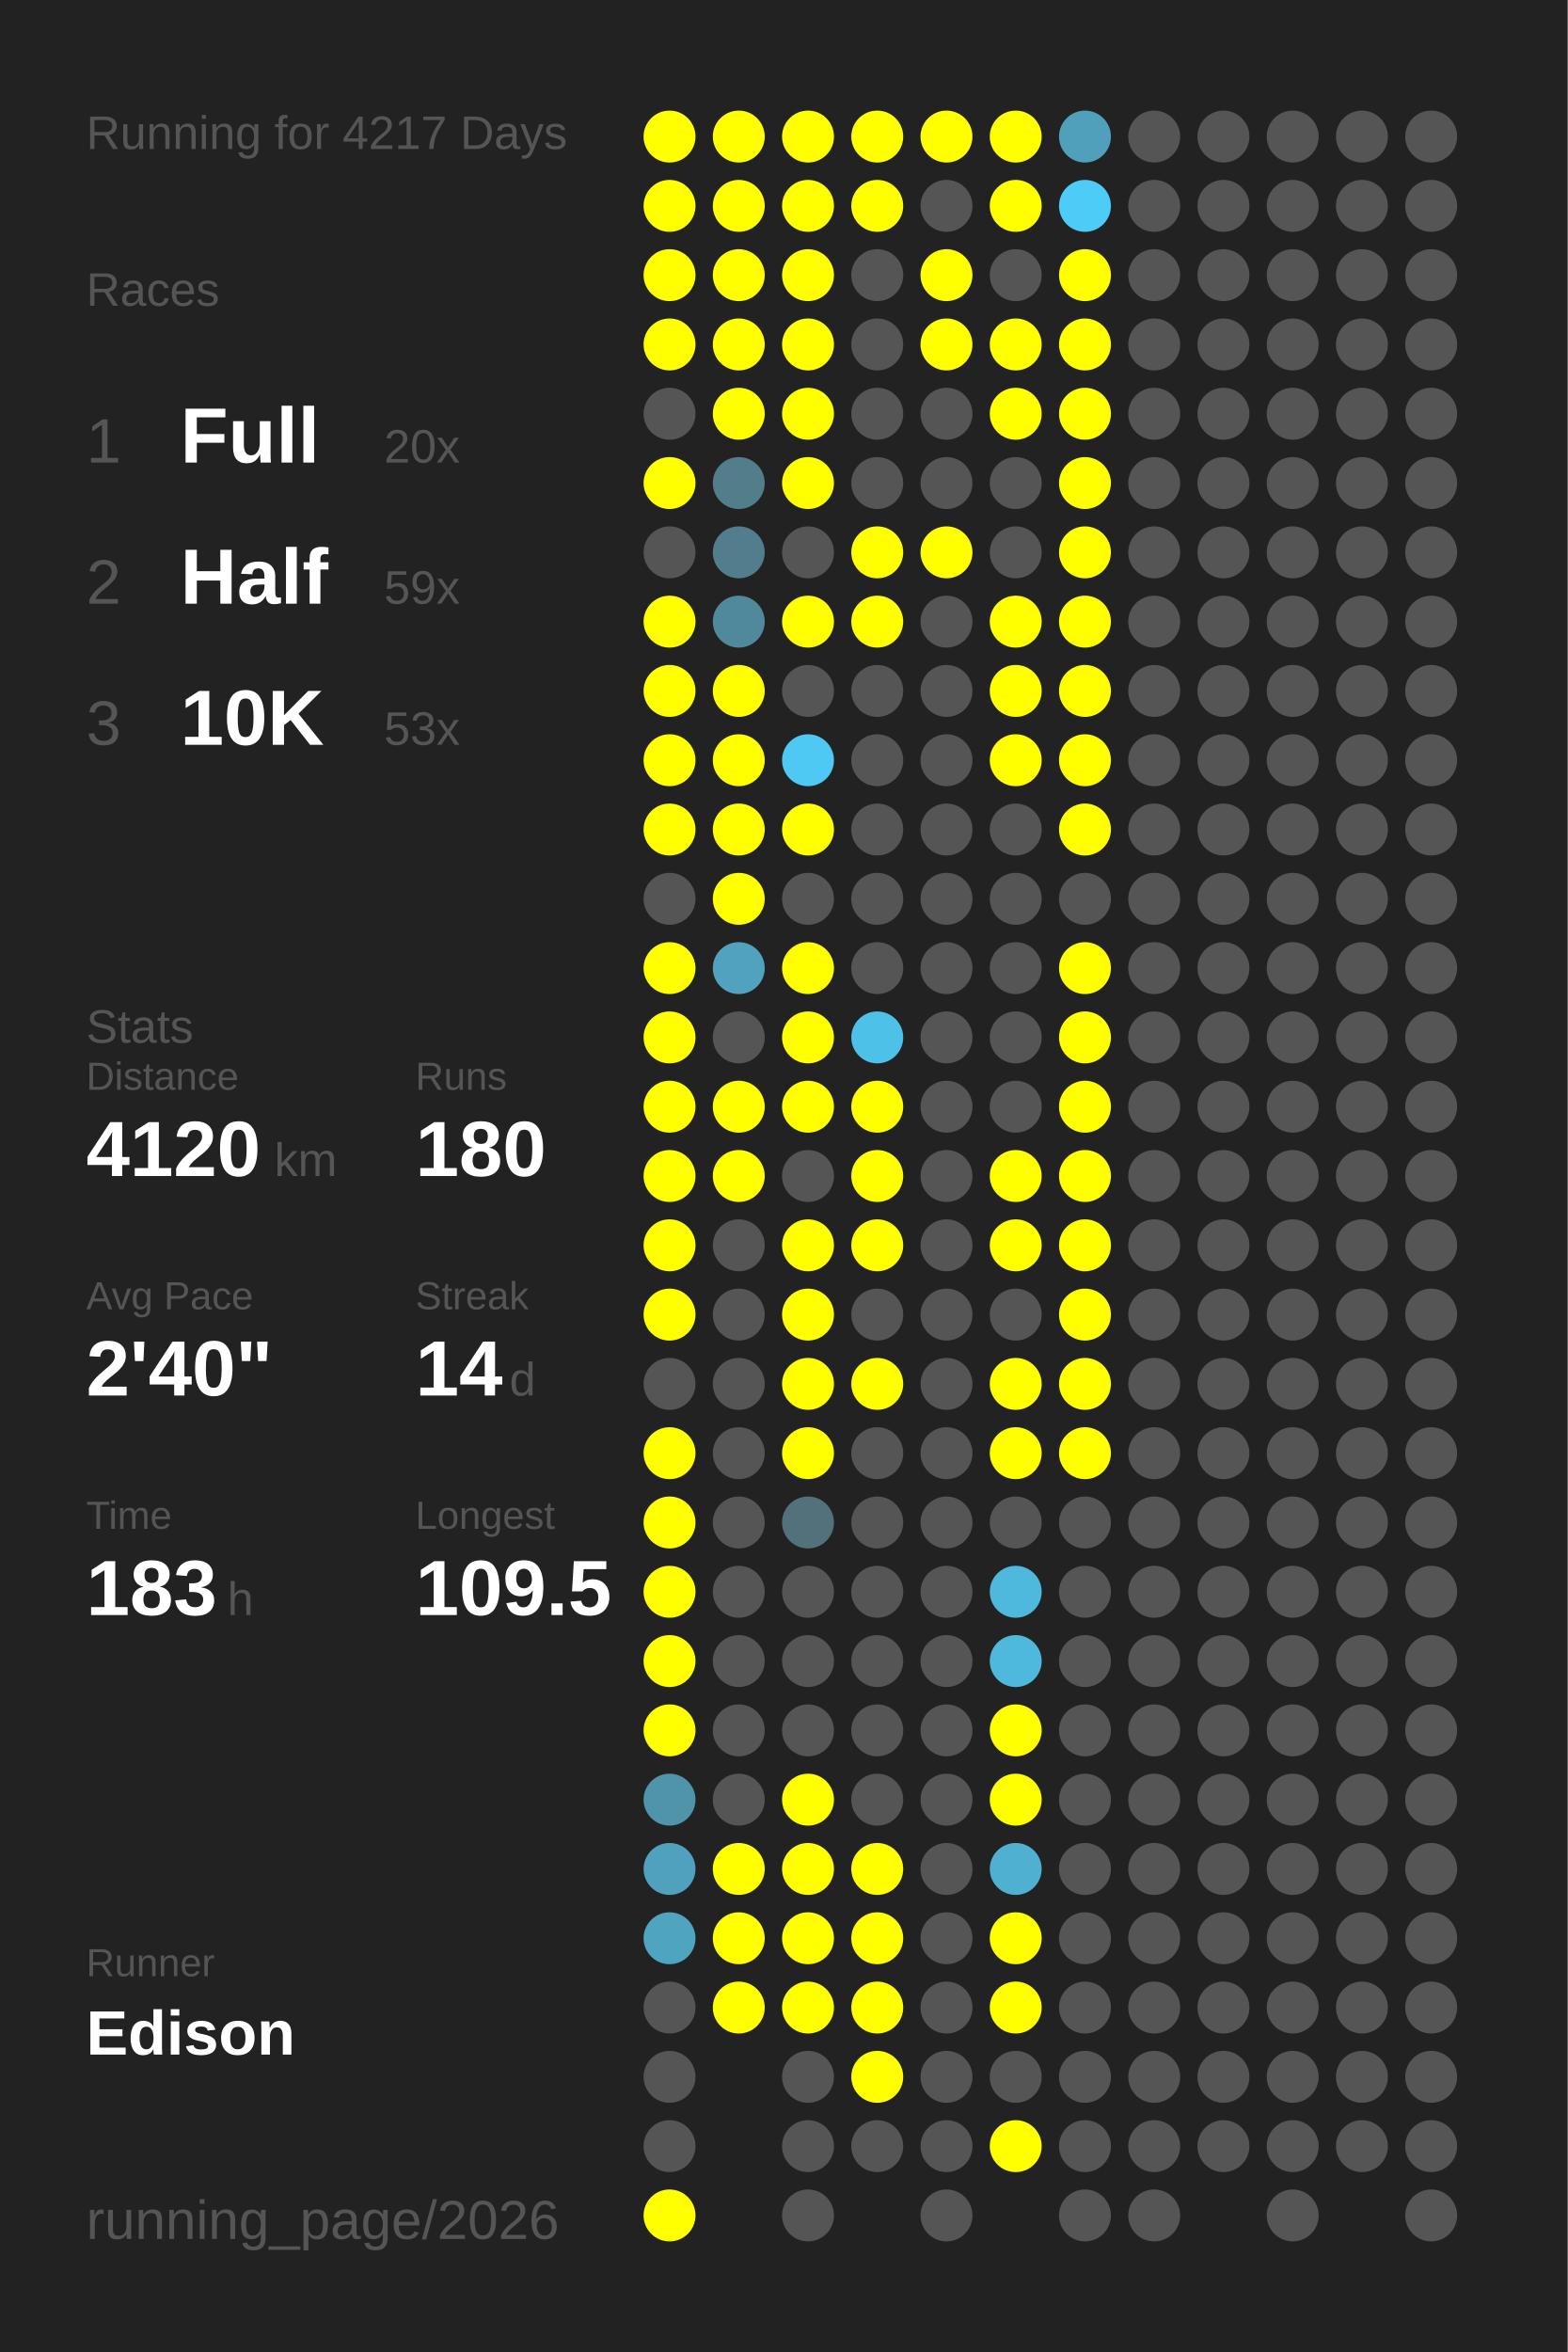
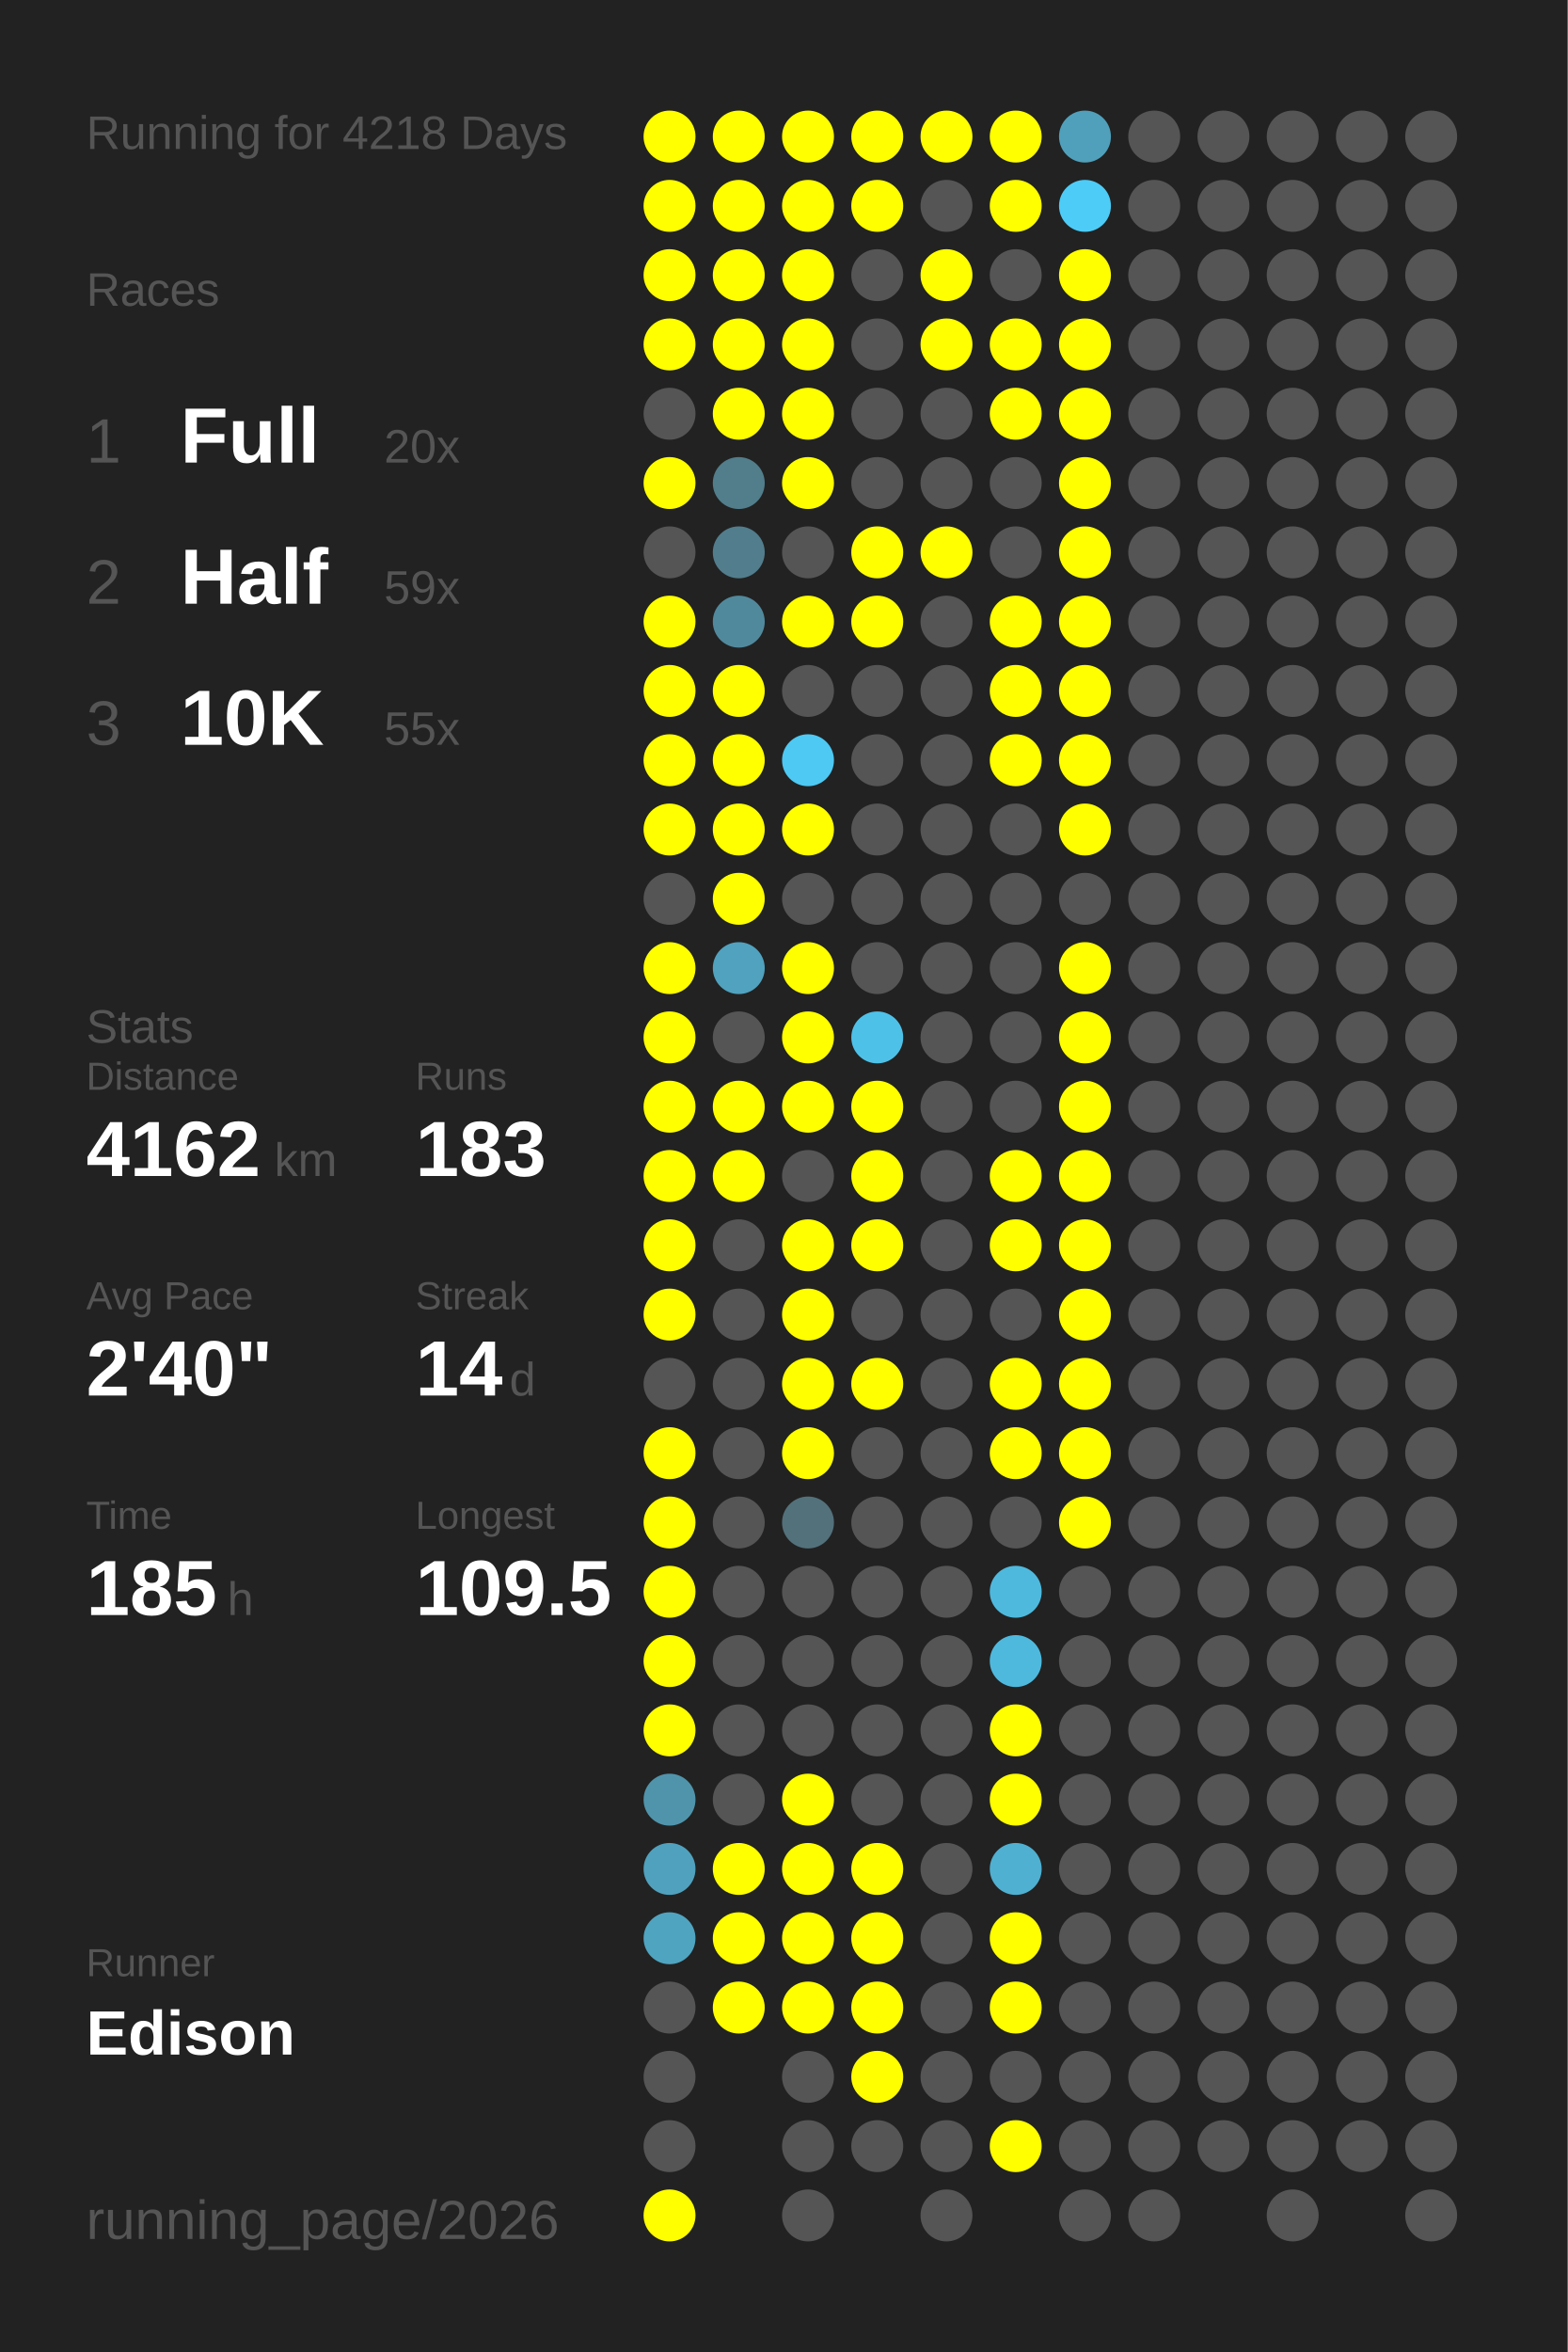
<svg xmlns="http://www.w3.org/2000/svg" baseProfile="full" height="300mm" version="1.1" viewBox="0,0,200,300" width="200mm">
  <defs />
  <rect fill="#222222" height="300" width="200" x="0" y="0" />
-   <text fill="#555555" style="font-size:6px; font-family:Arial;" x="11" y="19">Running for 4217 Days</text>
+   <text fill="#555555" style="font-size:6px; font-family:Arial;" x="11" y="19">Running for 4218 Days</text>
  <text fill="#555555" style="font-size:6px; font-family:Arial;" x="11" y="39">Races</text>
  <text fill="#555555" style="font-size:8px; font-family:Arial;" x="11" y="59">1</text>
  <text fill="#FFFFFF" style="font-size:10px; font-family:Arial; font-weight:bold;" x="23" y="59">Full</text>
  <text fill="#555555" style="font-size:6px; font-family:Arial;" x="49" y="59">20x</text>
  <text fill="#555555" style="font-size:8px; font-family:Arial;" x="11" y="77">2</text>
  <text fill="#FFFFFF" style="font-size:10px; font-family:Arial; font-weight:bold;" x="23" y="77">Half</text>
  <text fill="#555555" style="font-size:6px; font-family:Arial;" x="49" y="77">59x</text>
  <text fill="#555555" style="font-size:8px; font-family:Arial;" x="11" y="95">3</text>
  <text fill="#FFFFFF" style="font-size:10px; font-family:Arial; font-weight:bold;" x="23" y="95">10K</text>
-   <text fill="#555555" style="font-size:6px; font-family:Arial;" x="49" y="95">53x</text>
+   <text fill="#555555" style="font-size:6px; font-family:Arial;" x="49" y="95">55x</text>
  <text fill="#555555" style="font-size:6px; font-family:Arial;" x="11" y="133">Stats</text>
  <text fill="#555555" style="font-size:5px; font-family:Arial;" x="11" y="139">Distance</text>
-   <text fill="#FFFFFF" style="font-size:10px; font-family:Arial; font-weight:bold;" x="11" y="150">4120</text>
+   <text fill="#FFFFFF" style="font-size:10px; font-family:Arial; font-weight:bold;" x="11" y="150">4162</text>
  <text fill="#555555" style="font-size:6px; font-family:Arial;" x="35" y="150">km</text>
  <text fill="#555555" style="font-size:5px; font-family:Arial;" x="53" y="139">Runs</text>
-   <text fill="#FFFFFF" style="font-size:10px; font-family:Arial; font-weight:bold;" x="53" y="150">180</text>
+   <text fill="#FFFFFF" style="font-size:10px; font-family:Arial; font-weight:bold;" x="53" y="150">183</text>
  <text fill="#555555" style="font-size:5px; font-family:Arial;" x="11" y="167">Avg Pace</text>
  <text fill="#FFFFFF" style="font-size:10px; font-family:Arial; font-weight:bold;" x="11" y="178">2'40"</text>
  <text fill="#555555" style="font-size:5px; font-family:Arial;" x="53" y="167">Streak</text>
  <text fill="#FFFFFF" style="font-size:10px; font-family:Arial; font-weight:bold;" x="53" y="178">14</text>
  <text fill="#555555" style="font-size:6px; font-family:Arial;" x="65" y="178">d</text>
  <text fill="#555555" style="font-size:5px; font-family:Arial;" x="11" y="195">Time</text>
-   <text fill="#FFFFFF" style="font-size:10px; font-family:Arial; font-weight:bold;" x="11" y="206">183</text>
+   <text fill="#FFFFFF" style="font-size:10px; font-family:Arial; font-weight:bold;" x="11" y="206">185</text>
  <text fill="#555555" style="font-size:6px; font-family:Arial;" x="29" y="206">h</text>
  <text fill="#555555" style="font-size:5px; font-family:Arial;" x="53" y="195">Longest</text>
  <text fill="#FFFFFF" style="font-size:10px; font-family:Arial; font-weight:bold;" x="53" y="206">109.5</text>
  <text fill="#555555" style="font-size:5px; font-family:Arial;" x="11" y="252.065">Runner</text>
  <text fill="#FFFFFF" style="font-size:8px; font-family:Arial; font-weight:bold;" x="11" y="262.065">Edison</text>
  <text fill="#555555" style="font-size:7px; font-family:Arial;" x="11" y="285.581">running_page/2026</text>
  <circle cx="85.417" cy="17.419" fill="#FFFF00" r="3.312" />
  <circle cx="85.417" cy="26.258" fill="#FFFF00" r="3.312" />
  <circle cx="85.417" cy="35.097" fill="#FFFF00" r="3.312" />
  <circle cx="85.417" cy="43.935" fill="#FFFF00" r="3.312" />
  <circle cx="85.417" cy="52.774" fill="#555555" r="3.312" />
  <circle cx="85.417" cy="61.613" fill="#FFFF00" r="3.312" />
  <circle cx="85.417" cy="70.452" fill="#555555" r="3.312" />
  <circle cx="85.417" cy="79.29" fill="#FFFF00" r="3.312" />
  <circle cx="85.417" cy="88.129" fill="#FFFF00" r="3.312" />
  <circle cx="85.417" cy="96.968" fill="#FFFF00" r="3.312" />
  <circle cx="85.417" cy="105.806" fill="#FFFF00" r="3.312" />
  <circle cx="85.417" cy="114.645" fill="#555555" r="3.312" />
  <circle cx="85.417" cy="123.484" fill="#FFFF00" r="3.312" />
  <circle cx="85.417" cy="132.323" fill="#FFFF00" r="3.312" />
  <circle cx="85.417" cy="141.161" fill="#FFFF00" r="3.312" />
  <circle cx="85.417" cy="150" fill="#FFFF00" r="3.312" />
  <circle cx="85.417" cy="158.839" fill="#FFFF00" r="3.312" />
  <circle cx="85.417" cy="167.677" fill="#FFFF00" r="3.312" />
  <circle cx="85.417" cy="176.516" fill="#555555" r="3.312" />
  <circle cx="85.417" cy="185.355" fill="#FFFF00" r="3.312" />
  <circle cx="85.417" cy="194.194" fill="#FFFF00" r="3.312" />
  <circle cx="85.417" cy="203.032" fill="#FFFF00" r="3.312" />
  <circle cx="85.417" cy="211.871" fill="#FFFF00" r="3.312" />
  <circle cx="85.417" cy="220.71" fill="#FFFF00" r="3.312" />
  <circle cx="85.417" cy="229.548" fill="#5094ab" r="3.312" />
  <circle cx="85.417" cy="238.387" fill="#50a1bd" r="3.312" />
  <circle cx="85.417" cy="247.226" fill="#4fa4c0" r="3.312" />
  <circle cx="85.417" cy="256.065" fill="#555555" r="3.312" />
  <circle cx="85.417" cy="264.903" fill="#555555" r="3.312" />
  <circle cx="85.417" cy="273.742" fill="#555555" r="3.312" />
  <circle cx="85.417" cy="282.581" fill="#FFFF00" r="3.312" />
  <circle cx="94.25" cy="17.419" fill="#FFFF00" r="3.312" />
  <circle cx="94.25" cy="26.258" fill="#FFFF00" r="3.312" />
  <circle cx="94.25" cy="35.097" fill="#FFFF00" r="3.312" />
  <circle cx="94.25" cy="43.935" fill="#FFFF00" r="3.312" />
  <circle cx="94.25" cy="52.774" fill="#FFFF00" r="3.312" />
  <circle cx="94.25" cy="61.613" fill="#527d8b" r="3.312" />
  <circle cx="94.25" cy="70.452" fill="#527d8c" r="3.312" />
  <circle cx="94.25" cy="79.29" fill="#51899c" r="3.312" />
  <circle cx="94.25" cy="88.129" fill="#FFFF00" r="3.312" />
  <circle cx="94.25" cy="96.968" fill="#FFFF00" r="3.312" />
  <circle cx="94.25" cy="105.806" fill="#FFFF00" r="3.312" />
  <circle cx="94.25" cy="114.645" fill="#FFFF00" r="3.312" />
  <circle cx="94.25" cy="123.484" fill="#50a2be" r="3.312" />
  <circle cx="94.25" cy="132.323" fill="#555555" r="3.312" />
  <circle cx="94.25" cy="141.161" fill="#FFFF00" r="3.312" />
  <circle cx="94.25" cy="150" fill="#FFFF00" r="3.312" />
  <circle cx="94.25" cy="158.839" fill="#555555" r="3.312" />
  <circle cx="94.25" cy="167.677" fill="#555555" r="3.312" />
  <circle cx="94.25" cy="176.516" fill="#555555" r="3.312" />
  <circle cx="94.25" cy="185.355" fill="#555555" r="3.312" />
  <circle cx="94.25" cy="194.194" fill="#555555" r="3.312" />
  <circle cx="94.25" cy="203.032" fill="#555555" r="3.312" />
  <circle cx="94.25" cy="211.871" fill="#555555" r="3.312" />
  <circle cx="94.25" cy="220.71" fill="#555555" r="3.312" />
  <circle cx="94.25" cy="229.548" fill="#555555" r="3.312" />
  <circle cx="94.25" cy="238.387" fill="#FFFF00" r="3.312" />
  <circle cx="94.25" cy="247.226" fill="#FFFF00" r="3.312" />
  <circle cx="94.25" cy="256.065" fill="#FFFF00" r="3.312" />
  <circle cx="103.083" cy="17.419" fill="#FFFF00" r="3.312" />
  <circle cx="103.083" cy="26.258" fill="#FFFF00" r="3.312" />
  <circle cx="103.083" cy="35.097" fill="#FFFF00" r="3.312" />
  <circle cx="103.083" cy="43.935" fill="#FFFF00" r="3.312" />
  <circle cx="103.083" cy="52.774" fill="#FFFF00" r="3.312" />
  <circle cx="103.083" cy="61.613" fill="#FFFF00" r="3.312" />
  <circle cx="103.083" cy="70.452" fill="#555555" r="3.312" />
  <circle cx="103.083" cy="79.29" fill="#FFFF00" r="3.312" />
  <circle cx="103.083" cy="88.129" fill="#555555" r="3.312" />
  <circle cx="103.083" cy="96.968" fill="#4dc9f3" r="3.312" />
  <circle cx="103.083" cy="105.806" fill="#FFFF00" r="3.312" />
  <circle cx="103.083" cy="114.645" fill="#555555" r="3.312" />
  <circle cx="103.083" cy="123.484" fill="#FFFF00" r="3.312" />
  <circle cx="103.083" cy="132.323" fill="#FFFF00" r="3.312" />
  <circle cx="103.083" cy="141.161" fill="#FFFF00" r="3.312" />
  <circle cx="103.083" cy="150" fill="#555555" r="3.312" />
  <circle cx="103.083" cy="158.839" fill="#FFFF00" r="3.312" />
  <circle cx="103.083" cy="167.677" fill="#FFFF00" r="3.312" />
  <circle cx="103.083" cy="176.516" fill="#FFFF00" r="3.312" />
  <circle cx="103.083" cy="185.355" fill="#FFFF00" r="3.312" />
  <circle cx="103.083" cy="194.194" fill="#53717b" r="3.312" />
  <circle cx="103.083" cy="203.032" fill="#555555" r="3.312" />
  <circle cx="103.083" cy="211.871" fill="#555555" r="3.312" />
  <circle cx="103.083" cy="220.71" fill="#555555" r="3.312" />
  <circle cx="103.083" cy="229.548" fill="#FFFF00" r="3.312" />
  <circle cx="103.083" cy="238.387" fill="#FFFF00" r="3.312" />
  <circle cx="103.083" cy="247.226" fill="#FFFF00" r="3.312" />
  <circle cx="103.083" cy="256.065" fill="#FFFF00" r="3.312" />
  <circle cx="103.083" cy="264.903" fill="#555555" r="3.312" />
  <circle cx="103.083" cy="273.742" fill="#555555" r="3.312" />
  <circle cx="103.083" cy="282.581" fill="#555555" r="3.312" />
  <circle cx="111.917" cy="17.419" fill="#FFFF00" r="3.312" />
  <circle cx="111.917" cy="26.258" fill="#FFFF00" r="3.312" />
  <circle cx="111.917" cy="35.097" fill="#555555" r="3.312" />
  <circle cx="111.917" cy="43.935" fill="#555555" r="3.312" />
  <circle cx="111.917" cy="52.774" fill="#555555" r="3.312" />
  <circle cx="111.917" cy="61.613" fill="#555555" r="3.312" />
  <circle cx="111.917" cy="70.452" fill="#FFFF00" r="3.312" />
  <circle cx="111.917" cy="79.29" fill="#FFFF00" r="3.312" />
  <circle cx="111.917" cy="88.129" fill="#555555" r="3.312" />
  <circle cx="111.917" cy="96.968" fill="#555555" r="3.312" />
  <circle cx="111.917" cy="105.806" fill="#555555" r="3.312" />
  <circle cx="111.917" cy="114.645" fill="#555555" r="3.312" />
  <circle cx="111.917" cy="123.484" fill="#555555" r="3.312" />
  <circle cx="111.917" cy="132.323" fill="#4ec1e8" r="3.312" />
  <circle cx="111.917" cy="141.161" fill="#FFFF00" r="3.312" />
  <circle cx="111.917" cy="150" fill="#FFFF00" r="3.312" />
  <circle cx="111.917" cy="158.839" fill="#FFFF00" r="3.312" />
  <circle cx="111.917" cy="167.677" fill="#555555" r="3.312" />
  <circle cx="111.917" cy="176.516" fill="#FFFF00" r="3.312" />
  <circle cx="111.917" cy="185.355" fill="#555555" r="3.312" />
  <circle cx="111.917" cy="194.194" fill="#555555" r="3.312" />
  <circle cx="111.917" cy="203.032" fill="#555555" r="3.312" />
  <circle cx="111.917" cy="211.871" fill="#555555" r="3.312" />
  <circle cx="111.917" cy="220.71" fill="#555555" r="3.312" />
  <circle cx="111.917" cy="229.548" fill="#555555" r="3.312" />
  <circle cx="111.917" cy="238.387" fill="#FFFF00" r="3.312" />
  <circle cx="111.917" cy="247.226" fill="#FFFF00" r="3.312" />
  <circle cx="111.917" cy="256.065" fill="#FFFF00" r="3.312" />
  <circle cx="111.917" cy="264.903" fill="#FFFF00" r="3.312" />
  <circle cx="111.917" cy="273.742" fill="#555555" r="3.312" />
  <circle cx="120.75" cy="17.419" fill="#FFFF00" r="3.312" />
  <circle cx="120.75" cy="26.258" fill="#555555" r="3.312" />
  <circle cx="120.75" cy="35.097" fill="#FFFF00" r="3.312" />
  <circle cx="120.75" cy="43.935" fill="#FFFF00" r="3.312" />
  <circle cx="120.75" cy="52.774" fill="#555555" r="3.312" />
  <circle cx="120.75" cy="61.613" fill="#555555" r="3.312" />
  <circle cx="120.75" cy="70.452" fill="#FFFF00" r="3.312" />
  <circle cx="120.75" cy="79.29" fill="#555555" r="3.312" />
  <circle cx="120.75" cy="88.129" fill="#555555" r="3.312" />
  <circle cx="120.75" cy="96.968" fill="#555555" r="3.312" />
  <circle cx="120.75" cy="105.806" fill="#555555" r="3.312" />
  <circle cx="120.75" cy="114.645" fill="#555555" r="3.312" />
  <circle cx="120.75" cy="123.484" fill="#555555" r="3.312" />
  <circle cx="120.75" cy="132.323" fill="#555555" r="3.312" />
  <circle cx="120.75" cy="141.161" fill="#555555" r="3.312" />
  <circle cx="120.75" cy="150" fill="#555555" r="3.312" />
  <circle cx="120.75" cy="158.839" fill="#555555" r="3.312" />
  <circle cx="120.75" cy="167.677" fill="#555555" r="3.312" />
  <circle cx="120.75" cy="176.516" fill="#555555" r="3.312" />
  <circle cx="120.75" cy="185.355" fill="#555555" r="3.312" />
  <circle cx="120.75" cy="194.194" fill="#555555" r="3.312" />
  <circle cx="120.75" cy="203.032" fill="#555555" r="3.312" />
  <circle cx="120.75" cy="211.871" fill="#555555" r="3.312" />
  <circle cx="120.75" cy="220.71" fill="#555555" r="3.312" />
  <circle cx="120.75" cy="229.548" fill="#555555" r="3.312" />
  <circle cx="120.75" cy="238.387" fill="#555555" r="3.312" />
  <circle cx="120.75" cy="247.226" fill="#555555" r="3.312" />
  <circle cx="120.75" cy="256.065" fill="#555555" r="3.312" />
  <circle cx="120.75" cy="264.903" fill="#555555" r="3.312" />
  <circle cx="120.75" cy="273.742" fill="#555555" r="3.312" />
  <circle cx="120.75" cy="282.581" fill="#555555" r="3.312" />
  <circle cx="129.583" cy="17.419" fill="#FFFF00" r="3.312" />
  <circle cx="129.583" cy="26.258" fill="#FFFF00" r="3.312" />
  <circle cx="129.583" cy="35.097" fill="#555555" r="3.312" />
  <circle cx="129.583" cy="43.935" fill="#FFFF00" r="3.312" />
  <circle cx="129.583" cy="52.774" fill="#FFFF00" r="3.312" />
  <circle cx="129.583" cy="61.613" fill="#555555" r="3.312" />
  <circle cx="129.583" cy="70.452" fill="#555555" r="3.312" />
  <circle cx="129.583" cy="79.29" fill="#FFFF00" r="3.312" />
  <circle cx="129.583" cy="88.129" fill="#FFFF00" r="3.312" />
  <circle cx="129.583" cy="96.968" fill="#FFFF00" r="3.312" />
  <circle cx="129.583" cy="105.806" fill="#555555" r="3.312" />
  <circle cx="129.583" cy="114.645" fill="#555555" r="3.312" />
  <circle cx="129.583" cy="123.484" fill="#555555" r="3.312" />
  <circle cx="129.583" cy="132.323" fill="#555555" r="3.312" />
  <circle cx="129.583" cy="141.161" fill="#555555" r="3.312" />
  <circle cx="129.583" cy="150" fill="#FFFF00" r="3.312" />
  <circle cx="129.583" cy="158.839" fill="#FFFF00" r="3.312" />
  <circle cx="129.583" cy="167.677" fill="#555555" r="3.312" />
  <circle cx="129.583" cy="176.516" fill="#FFFF00" r="3.312" />
  <circle cx="129.583" cy="185.355" fill="#FFFF00" r="3.312" />
  <circle cx="129.583" cy="194.194" fill="#555555" r="3.312" />
  <circle cx="129.583" cy="203.032" fill="#4eb9dd" r="3.312" />
  <circle cx="129.583" cy="211.871" fill="#4eb9dd" r="3.312" />
  <circle cx="129.583" cy="220.71" fill="#FFFF00" r="3.312" />
  <circle cx="129.583" cy="229.548" fill="#FFFF00" r="3.312" />
  <circle cx="129.583" cy="238.387" fill="#4fb0d1" r="3.312" />
  <circle cx="129.583" cy="247.226" fill="#FFFF00" r="3.312" />
  <circle cx="129.583" cy="256.065" fill="#FFFF00" r="3.312" />
  <circle cx="129.583" cy="264.903" fill="#555555" r="3.312" />
  <circle cx="129.583" cy="273.742" fill="#FFFF00" r="3.312" />
  <circle cx="138.417" cy="17.419" fill="#50a0bb" r="3.312" />
  <circle cx="138.417" cy="26.258" fill="#4dccf7" r="3.312" />
  <circle cx="138.417" cy="35.097" fill="#FFFF00" r="3.312" />
  <circle cx="138.417" cy="43.935" fill="#FFFF00" r="3.312" />
  <circle cx="138.417" cy="52.774" fill="#FFFF00" r="3.312" />
  <circle cx="138.417" cy="61.613" fill="#FFFF00" r="3.312" />
  <circle cx="138.417" cy="70.452" fill="#FFFF00" r="3.312" />
  <circle cx="138.417" cy="79.29" fill="#FFFF00" r="3.312" />
  <circle cx="138.417" cy="88.129" fill="#FFFF00" r="3.312" />
  <circle cx="138.417" cy="96.968" fill="#FFFF00" r="3.312" />
  <circle cx="138.417" cy="105.806" fill="#FFFF00" r="3.312" />
  <circle cx="138.417" cy="114.645" fill="#555555" r="3.312" />
  <circle cx="138.417" cy="123.484" fill="#FFFF00" r="3.312" />
  <circle cx="138.417" cy="132.323" fill="#FFFF00" r="3.312" />
  <circle cx="138.417" cy="141.161" fill="#FFFF00" r="3.312" />
  <circle cx="138.417" cy="150" fill="#FFFF00" r="3.312" />
  <circle cx="138.417" cy="158.839" fill="#FFFF00" r="3.312" />
  <circle cx="138.417" cy="167.677" fill="#FFFF00" r="3.312" />
  <circle cx="138.417" cy="176.516" fill="#FFFF00" r="3.312" />
  <circle cx="138.417" cy="185.355" fill="#FFFF00" r="3.312" />
-   <circle cx="138.417" cy="194.194" fill="#555555" r="3.312" />
+   <circle cx="138.417" cy="194.194" fill="#FFFF00" r="3.312" />
  <circle cx="138.417" cy="203.032" fill="#555555" r="3.312" />
  <circle cx="138.417" cy="211.871" fill="#555555" r="3.312" />
  <circle cx="138.417" cy="220.71" fill="#555555" r="3.312" />
  <circle cx="138.417" cy="229.548" fill="#555555" r="3.312" />
  <circle cx="138.417" cy="238.387" fill="#555555" r="3.312" />
  <circle cx="138.417" cy="247.226" fill="#555555" r="3.312" />
  <circle cx="138.417" cy="256.065" fill="#555555" r="3.312" />
  <circle cx="138.417" cy="264.903" fill="#555555" r="3.312" />
  <circle cx="138.417" cy="273.742" fill="#555555" r="3.312" />
  <circle cx="138.417" cy="282.581" fill="#555555" r="3.312" />
  <circle cx="147.25" cy="17.419" fill="#555555" r="3.312" />
  <circle cx="147.25" cy="26.258" fill="#555555" r="3.312" />
  <circle cx="147.25" cy="35.097" fill="#555555" r="3.312" />
  <circle cx="147.25" cy="43.935" fill="#555555" r="3.312" />
  <circle cx="147.25" cy="52.774" fill="#555555" r="3.312" />
  <circle cx="147.25" cy="61.613" fill="#555555" r="3.312" />
  <circle cx="147.25" cy="70.452" fill="#555555" r="3.312" />
  <circle cx="147.25" cy="79.29" fill="#555555" r="3.312" />
  <circle cx="147.25" cy="88.129" fill="#555555" r="3.312" />
  <circle cx="147.25" cy="96.968" fill="#555555" r="3.312" />
  <circle cx="147.25" cy="105.806" fill="#555555" r="3.312" />
  <circle cx="147.25" cy="114.645" fill="#555555" r="3.312" />
  <circle cx="147.25" cy="123.484" fill="#555555" r="3.312" />
  <circle cx="147.25" cy="132.323" fill="#555555" r="3.312" />
  <circle cx="147.25" cy="141.161" fill="#555555" r="3.312" />
  <circle cx="147.25" cy="150" fill="#555555" r="3.312" />
  <circle cx="147.25" cy="158.839" fill="#555555" r="3.312" />
  <circle cx="147.25" cy="167.677" fill="#555555" r="3.312" />
  <circle cx="147.25" cy="176.516" fill="#555555" r="3.312" />
  <circle cx="147.25" cy="185.355" fill="#555555" r="3.312" />
  <circle cx="147.25" cy="194.194" fill="#555555" r="3.312" />
  <circle cx="147.25" cy="203.032" fill="#555555" r="3.312" />
  <circle cx="147.25" cy="211.871" fill="#555555" r="3.312" />
  <circle cx="147.25" cy="220.71" fill="#555555" r="3.312" />
  <circle cx="147.25" cy="229.548" fill="#555555" r="3.312" />
  <circle cx="147.25" cy="238.387" fill="#555555" r="3.312" />
  <circle cx="147.25" cy="247.226" fill="#555555" r="3.312" />
  <circle cx="147.25" cy="256.065" fill="#555555" r="3.312" />
  <circle cx="147.25" cy="264.903" fill="#555555" r="3.312" />
  <circle cx="147.25" cy="273.742" fill="#555555" r="3.312" />
  <circle cx="147.25" cy="282.581" fill="#555555" r="3.312" />
  <circle cx="156.083" cy="17.419" fill="#555555" r="3.312" />
  <circle cx="156.083" cy="26.258" fill="#555555" r="3.312" />
  <circle cx="156.083" cy="35.097" fill="#555555" r="3.312" />
  <circle cx="156.083" cy="43.935" fill="#555555" r="3.312" />
  <circle cx="156.083" cy="52.774" fill="#555555" r="3.312" />
  <circle cx="156.083" cy="61.613" fill="#555555" r="3.312" />
  <circle cx="156.083" cy="70.452" fill="#555555" r="3.312" />
  <circle cx="156.083" cy="79.29" fill="#555555" r="3.312" />
  <circle cx="156.083" cy="88.129" fill="#555555" r="3.312" />
  <circle cx="156.083" cy="96.968" fill="#555555" r="3.312" />
  <circle cx="156.083" cy="105.806" fill="#555555" r="3.312" />
  <circle cx="156.083" cy="114.645" fill="#555555" r="3.312" />
  <circle cx="156.083" cy="123.484" fill="#555555" r="3.312" />
  <circle cx="156.083" cy="132.323" fill="#555555" r="3.312" />
  <circle cx="156.083" cy="141.161" fill="#555555" r="3.312" />
  <circle cx="156.083" cy="150" fill="#555555" r="3.312" />
  <circle cx="156.083" cy="158.839" fill="#555555" r="3.312" />
  <circle cx="156.083" cy="167.677" fill="#555555" r="3.312" />
  <circle cx="156.083" cy="176.516" fill="#555555" r="3.312" />
  <circle cx="156.083" cy="185.355" fill="#555555" r="3.312" />
  <circle cx="156.083" cy="194.194" fill="#555555" r="3.312" />
  <circle cx="156.083" cy="203.032" fill="#555555" r="3.312" />
  <circle cx="156.083" cy="211.871" fill="#555555" r="3.312" />
  <circle cx="156.083" cy="220.71" fill="#555555" r="3.312" />
  <circle cx="156.083" cy="229.548" fill="#555555" r="3.312" />
  <circle cx="156.083" cy="238.387" fill="#555555" r="3.312" />
  <circle cx="156.083" cy="247.226" fill="#555555" r="3.312" />
  <circle cx="156.083" cy="256.065" fill="#555555" r="3.312" />
  <circle cx="156.083" cy="264.903" fill="#555555" r="3.312" />
  <circle cx="156.083" cy="273.742" fill="#555555" r="3.312" />
  <circle cx="164.917" cy="17.419" fill="#555555" r="3.312" />
  <circle cx="164.917" cy="26.258" fill="#555555" r="3.312" />
  <circle cx="164.917" cy="35.097" fill="#555555" r="3.312" />
  <circle cx="164.917" cy="43.935" fill="#555555" r="3.312" />
  <circle cx="164.917" cy="52.774" fill="#555555" r="3.312" />
  <circle cx="164.917" cy="61.613" fill="#555555" r="3.312" />
  <circle cx="164.917" cy="70.452" fill="#555555" r="3.312" />
  <circle cx="164.917" cy="79.29" fill="#555555" r="3.312" />
  <circle cx="164.917" cy="88.129" fill="#555555" r="3.312" />
  <circle cx="164.917" cy="96.968" fill="#555555" r="3.312" />
  <circle cx="164.917" cy="105.806" fill="#555555" r="3.312" />
  <circle cx="164.917" cy="114.645" fill="#555555" r="3.312" />
  <circle cx="164.917" cy="123.484" fill="#555555" r="3.312" />
  <circle cx="164.917" cy="132.323" fill="#555555" r="3.312" />
  <circle cx="164.917" cy="141.161" fill="#555555" r="3.312" />
  <circle cx="164.917" cy="150" fill="#555555" r="3.312" />
  <circle cx="164.917" cy="158.839" fill="#555555" r="3.312" />
  <circle cx="164.917" cy="167.677" fill="#555555" r="3.312" />
  <circle cx="164.917" cy="176.516" fill="#555555" r="3.312" />
  <circle cx="164.917" cy="185.355" fill="#555555" r="3.312" />
  <circle cx="164.917" cy="194.194" fill="#555555" r="3.312" />
  <circle cx="164.917" cy="203.032" fill="#555555" r="3.312" />
  <circle cx="164.917" cy="211.871" fill="#555555" r="3.312" />
  <circle cx="164.917" cy="220.71" fill="#555555" r="3.312" />
  <circle cx="164.917" cy="229.548" fill="#555555" r="3.312" />
  <circle cx="164.917" cy="238.387" fill="#555555" r="3.312" />
  <circle cx="164.917" cy="247.226" fill="#555555" r="3.312" />
  <circle cx="164.917" cy="256.065" fill="#555555" r="3.312" />
  <circle cx="164.917" cy="264.903" fill="#555555" r="3.312" />
  <circle cx="164.917" cy="273.742" fill="#555555" r="3.312" />
  <circle cx="164.917" cy="282.581" fill="#555555" r="3.312" />
  <circle cx="173.75" cy="17.419" fill="#555555" r="3.312" />
  <circle cx="173.75" cy="26.258" fill="#555555" r="3.312" />
  <circle cx="173.75" cy="35.097" fill="#555555" r="3.312" />
  <circle cx="173.75" cy="43.935" fill="#555555" r="3.312" />
  <circle cx="173.75" cy="52.774" fill="#555555" r="3.312" />
  <circle cx="173.75" cy="61.613" fill="#555555" r="3.312" />
  <circle cx="173.75" cy="70.452" fill="#555555" r="3.312" />
  <circle cx="173.75" cy="79.29" fill="#555555" r="3.312" />
  <circle cx="173.75" cy="88.129" fill="#555555" r="3.312" />
  <circle cx="173.75" cy="96.968" fill="#555555" r="3.312" />
  <circle cx="173.75" cy="105.806" fill="#555555" r="3.312" />
  <circle cx="173.75" cy="114.645" fill="#555555" r="3.312" />
  <circle cx="173.75" cy="123.484" fill="#555555" r="3.312" />
  <circle cx="173.75" cy="132.323" fill="#555555" r="3.312" />
  <circle cx="173.75" cy="141.161" fill="#555555" r="3.312" />
  <circle cx="173.75" cy="150" fill="#555555" r="3.312" />
  <circle cx="173.75" cy="158.839" fill="#555555" r="3.312" />
  <circle cx="173.75" cy="167.677" fill="#555555" r="3.312" />
  <circle cx="173.75" cy="176.516" fill="#555555" r="3.312" />
  <circle cx="173.75" cy="185.355" fill="#555555" r="3.312" />
  <circle cx="173.75" cy="194.194" fill="#555555" r="3.312" />
  <circle cx="173.75" cy="203.032" fill="#555555" r="3.312" />
  <circle cx="173.75" cy="211.871" fill="#555555" r="3.312" />
  <circle cx="173.75" cy="220.71" fill="#555555" r="3.312" />
  <circle cx="173.75" cy="229.548" fill="#555555" r="3.312" />
  <circle cx="173.75" cy="238.387" fill="#555555" r="3.312" />
  <circle cx="173.75" cy="247.226" fill="#555555" r="3.312" />
  <circle cx="173.75" cy="256.065" fill="#555555" r="3.312" />
  <circle cx="173.75" cy="264.903" fill="#555555" r="3.312" />
  <circle cx="173.75" cy="273.742" fill="#555555" r="3.312" />
  <circle cx="182.583" cy="17.419" fill="#555555" r="3.312" />
  <circle cx="182.583" cy="26.258" fill="#555555" r="3.312" />
  <circle cx="182.583" cy="35.097" fill="#555555" r="3.312" />
  <circle cx="182.583" cy="43.935" fill="#555555" r="3.312" />
  <circle cx="182.583" cy="52.774" fill="#555555" r="3.312" />
  <circle cx="182.583" cy="61.613" fill="#555555" r="3.312" />
  <circle cx="182.583" cy="70.452" fill="#555555" r="3.312" />
  <circle cx="182.583" cy="79.29" fill="#555555" r="3.312" />
  <circle cx="182.583" cy="88.129" fill="#555555" r="3.312" />
  <circle cx="182.583" cy="96.968" fill="#555555" r="3.312" />
  <circle cx="182.583" cy="105.806" fill="#555555" r="3.312" />
  <circle cx="182.583" cy="114.645" fill="#555555" r="3.312" />
  <circle cx="182.583" cy="123.484" fill="#555555" r="3.312" />
  <circle cx="182.583" cy="132.323" fill="#555555" r="3.312" />
  <circle cx="182.583" cy="141.161" fill="#555555" r="3.312" />
  <circle cx="182.583" cy="150" fill="#555555" r="3.312" />
  <circle cx="182.583" cy="158.839" fill="#555555" r="3.312" />
  <circle cx="182.583" cy="167.677" fill="#555555" r="3.312" />
  <circle cx="182.583" cy="176.516" fill="#555555" r="3.312" />
  <circle cx="182.583" cy="185.355" fill="#555555" r="3.312" />
  <circle cx="182.583" cy="194.194" fill="#555555" r="3.312" />
  <circle cx="182.583" cy="203.032" fill="#555555" r="3.312" />
  <circle cx="182.583" cy="211.871" fill="#555555" r="3.312" />
  <circle cx="182.583" cy="220.71" fill="#555555" r="3.312" />
  <circle cx="182.583" cy="229.548" fill="#555555" r="3.312" />
  <circle cx="182.583" cy="238.387" fill="#555555" r="3.312" />
  <circle cx="182.583" cy="247.226" fill="#555555" r="3.312" />
  <circle cx="182.583" cy="256.065" fill="#555555" r="3.312" />
  <circle cx="182.583" cy="264.903" fill="#555555" r="3.312" />
  <circle cx="182.583" cy="273.742" fill="#555555" r="3.312" />
  <circle cx="182.583" cy="282.581" fill="#555555" r="3.312" />
</svg>
